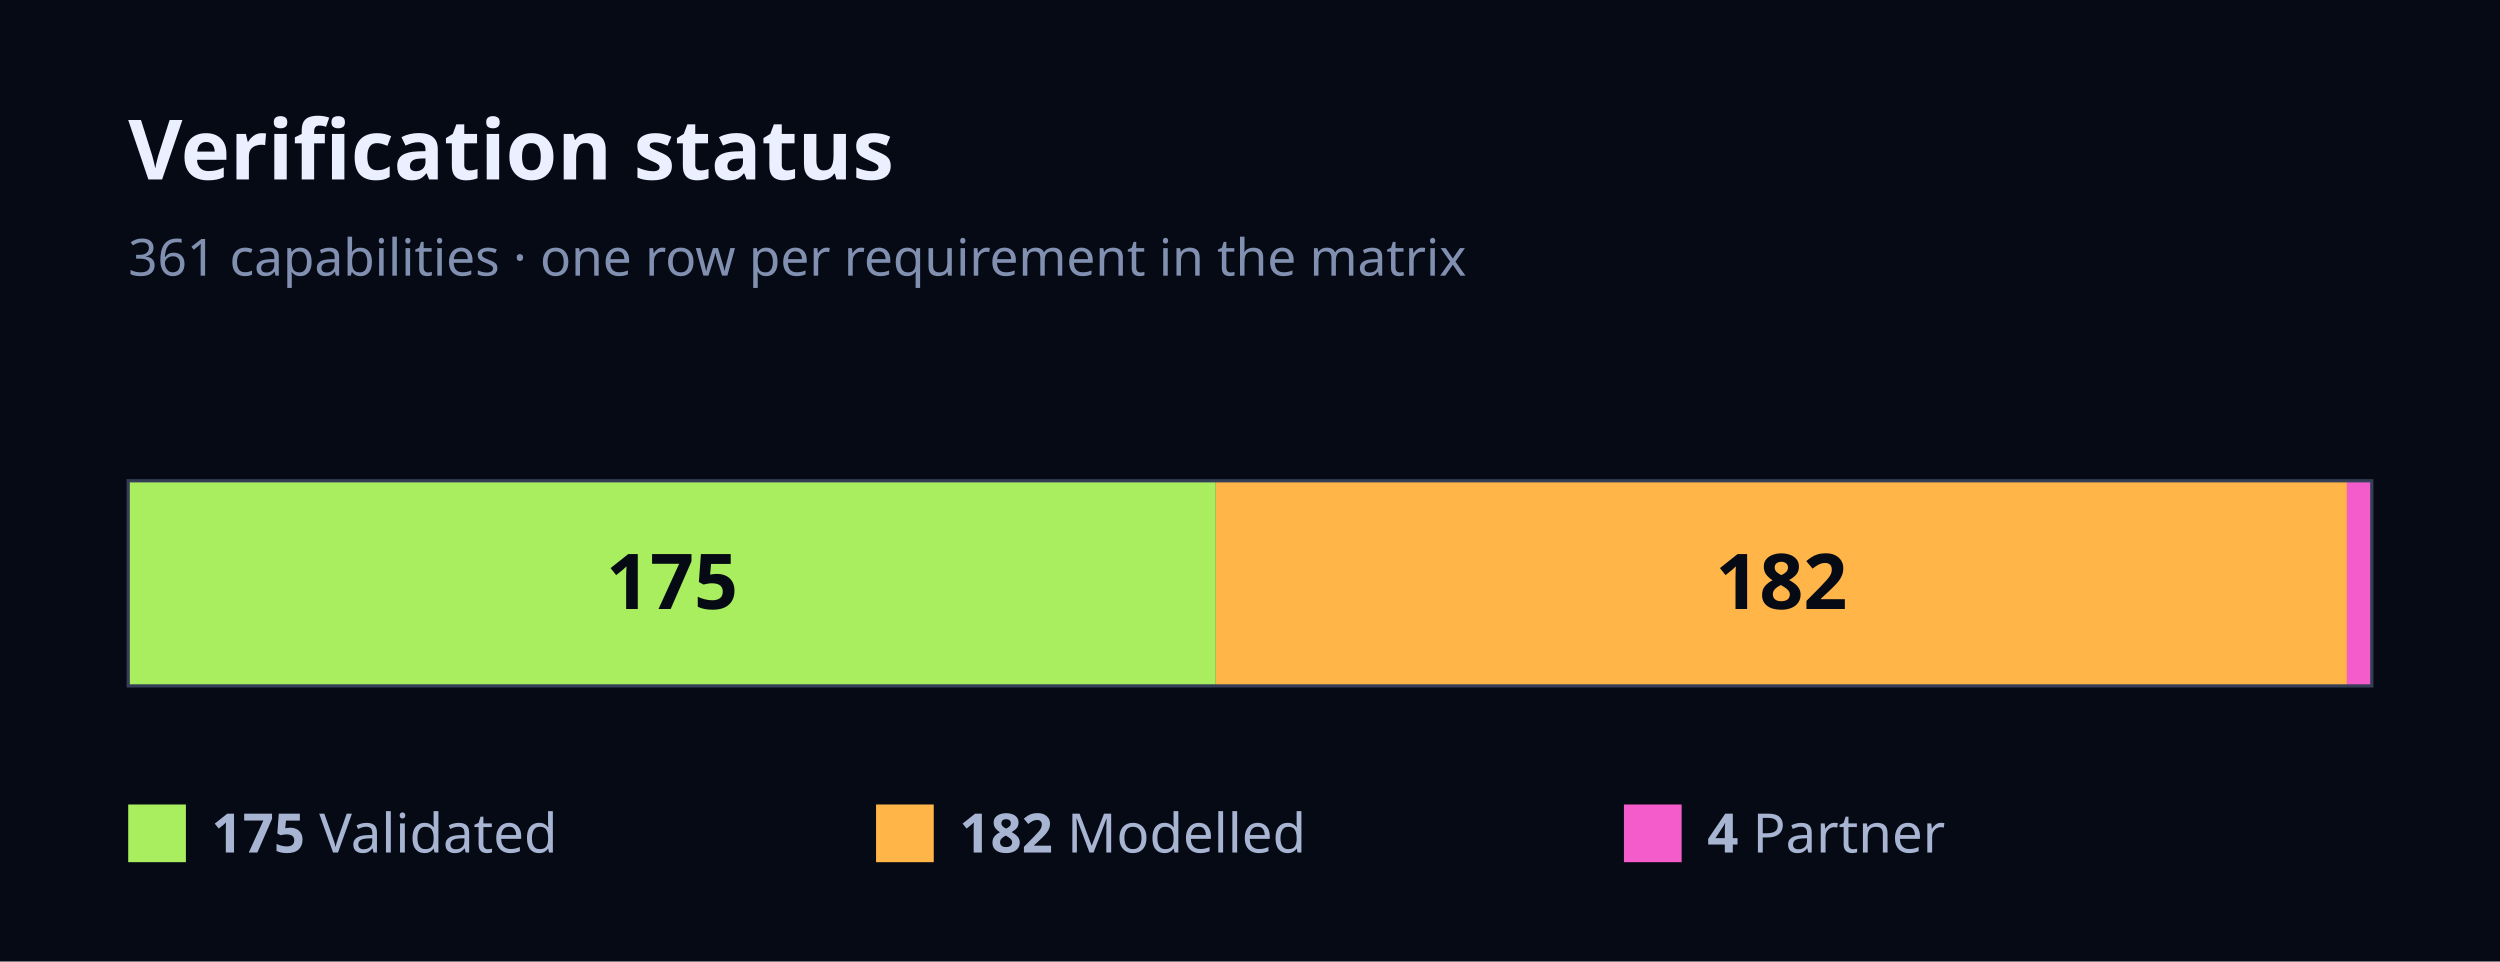
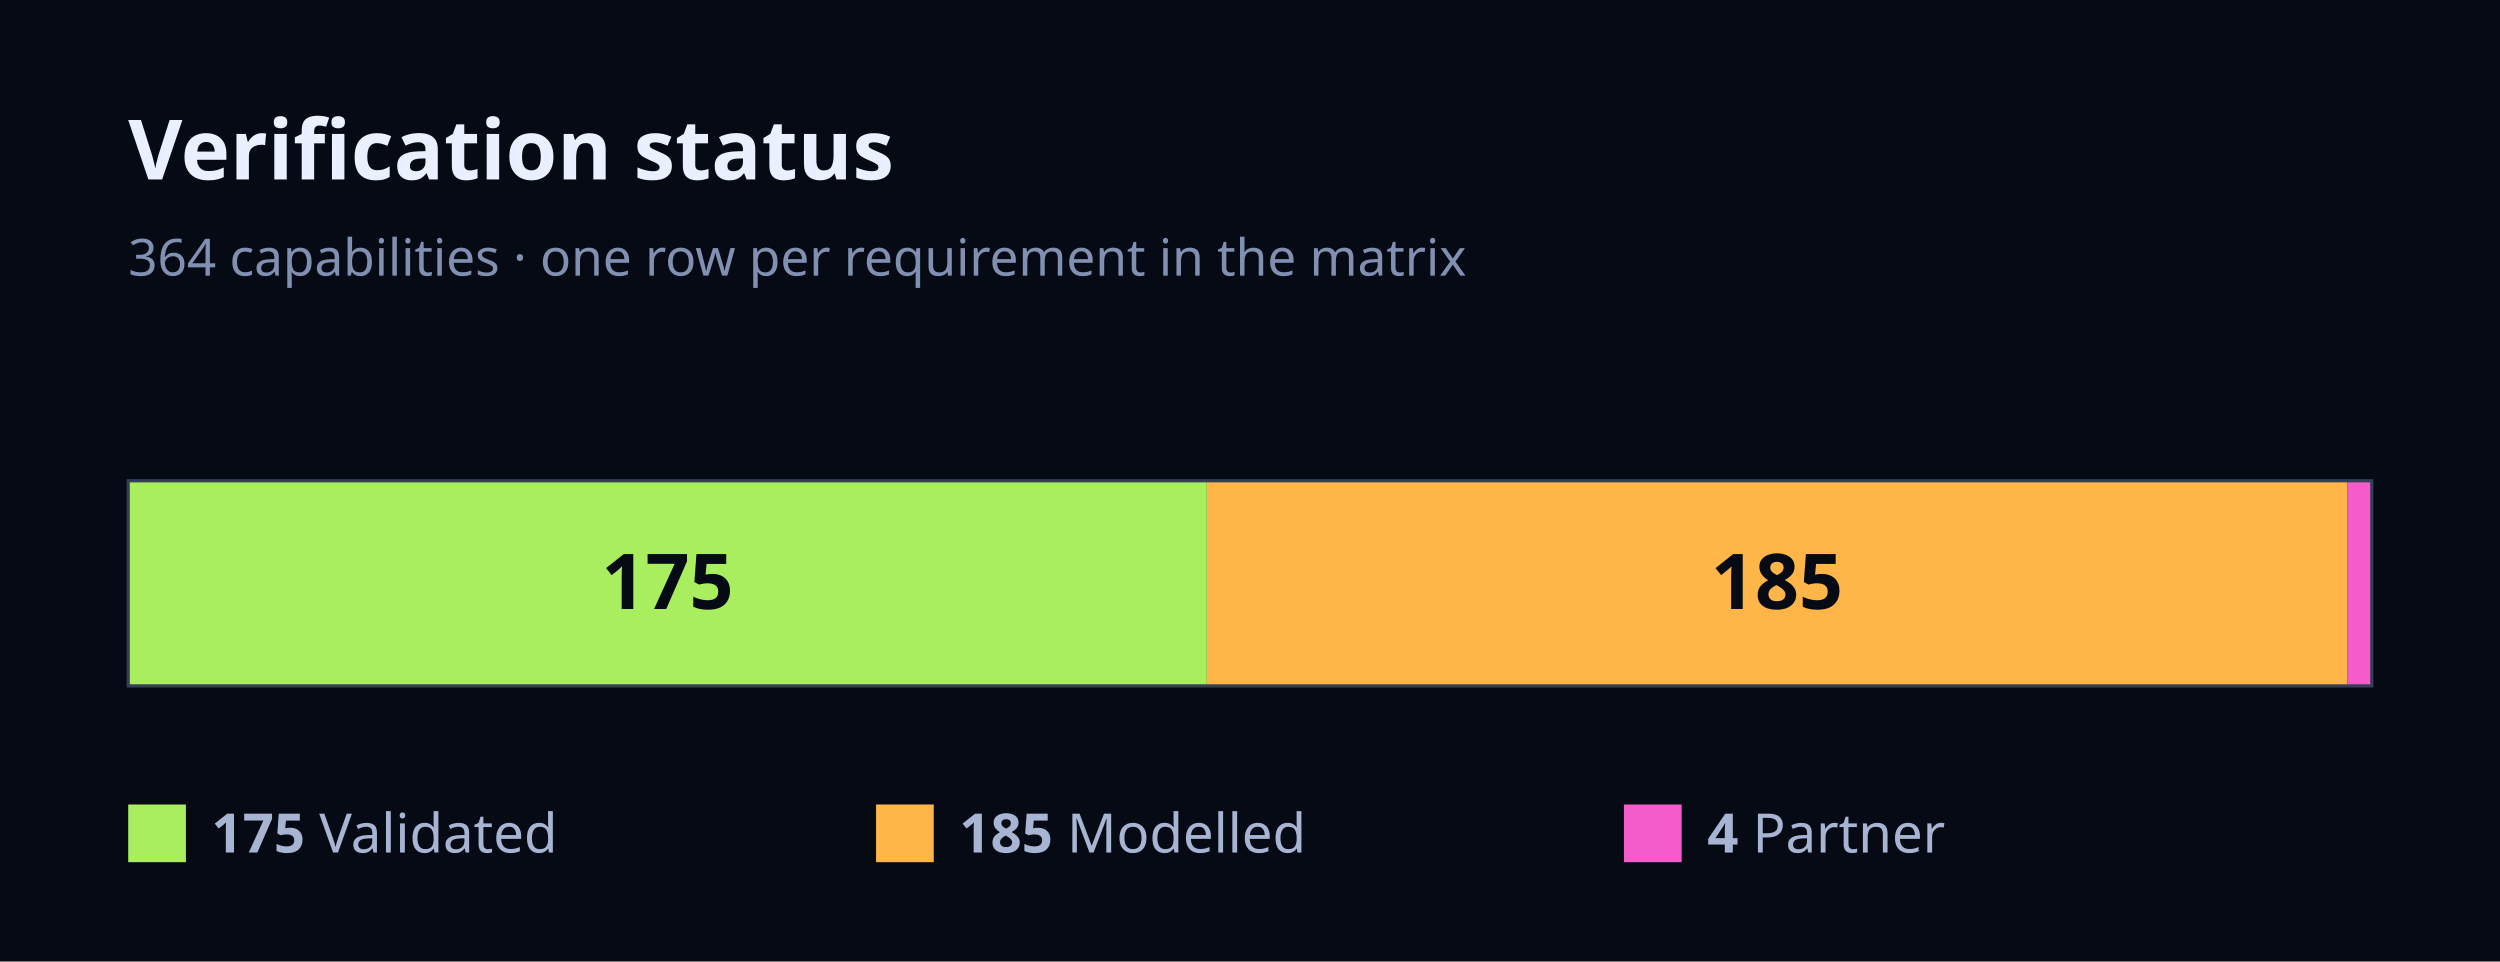
<svg xmlns="http://www.w3.org/2000/svg" width="780" height="300" viewBox="0 0 780 300" font-family="Geist, ui-sans-serif, system-ui, sans-serif">
  <rect x="0" y="0" width="780" height="300" fill="#060A14" />
  <text x="40" y="56" font-size="26" font-weight="700" fill="#EAF0FF">Verification status</text>
-   <text x="40" y="86" font-size="16" fill="#8190B0">361 capabilities · one row per requirement in the matrix</text>
-   <rect x="40" y="150" width="339.34" height="64" fill="#A8EE5E" />
-   <text x="209.67" y="190" font-size="24" font-weight="700" fill="#060A14" text-anchor="middle">175</text>
-   <rect x="379.34" y="150" width="352.91" height="64" fill="#FFB547" />
-   <text x="555.79" y="190" font-size="24" font-weight="700" fill="#060A14" text-anchor="middle">182</text>
-   <rect x="732.24" y="150" width="7.76" height="64" fill="#F45CCB" />
+   <text x="40" y="86" font-size="16" fill="#8190B0">364 capabilities · one row per requirement in the matrix</text>
+   <rect x="40" y="150" width="336.54" height="64" fill="#A8EE5E" />
+   <text x="208.27" y="190" font-size="24" font-weight="700" fill="#060A14" text-anchor="middle">175</text>
+   <rect x="376.54" y="150" width="355.77" height="64" fill="#FFB547" />
+   <text x="554.42" y="190" font-size="24" font-weight="700" fill="#060A14" text-anchor="middle">185</text>
+   <rect x="732.31" y="150" width="7.69" height="64" fill="#F45CCB" />
  <rect x="40" y="150" width="700" height="64" fill="none" stroke="#343F57" stroke-width="1" />
  <rect x="40" y="251" width="18" height="18" fill="#A8EE5E" />
  <text x="66" y="266" font-size="17" fill="#A7B4D2">
    <tspan font-weight="700">175</tspan> Validated</text>
  <rect x="273.33" y="251" width="18" height="18" fill="#FFB547" />
  <text x="299.33" y="266" font-size="17" fill="#A7B4D2">
-     <tspan font-weight="700">182</tspan> Modelled</text>
+     <tspan font-weight="700">185</tspan> Modelled</text>
  <rect x="506.67" y="251" width="18" height="18" fill="#F45CCB" />
  <text x="532.67" y="266" font-size="17" fill="#A7B4D2">
    <tspan font-weight="700">4</tspan> Partner</text>
</svg>
